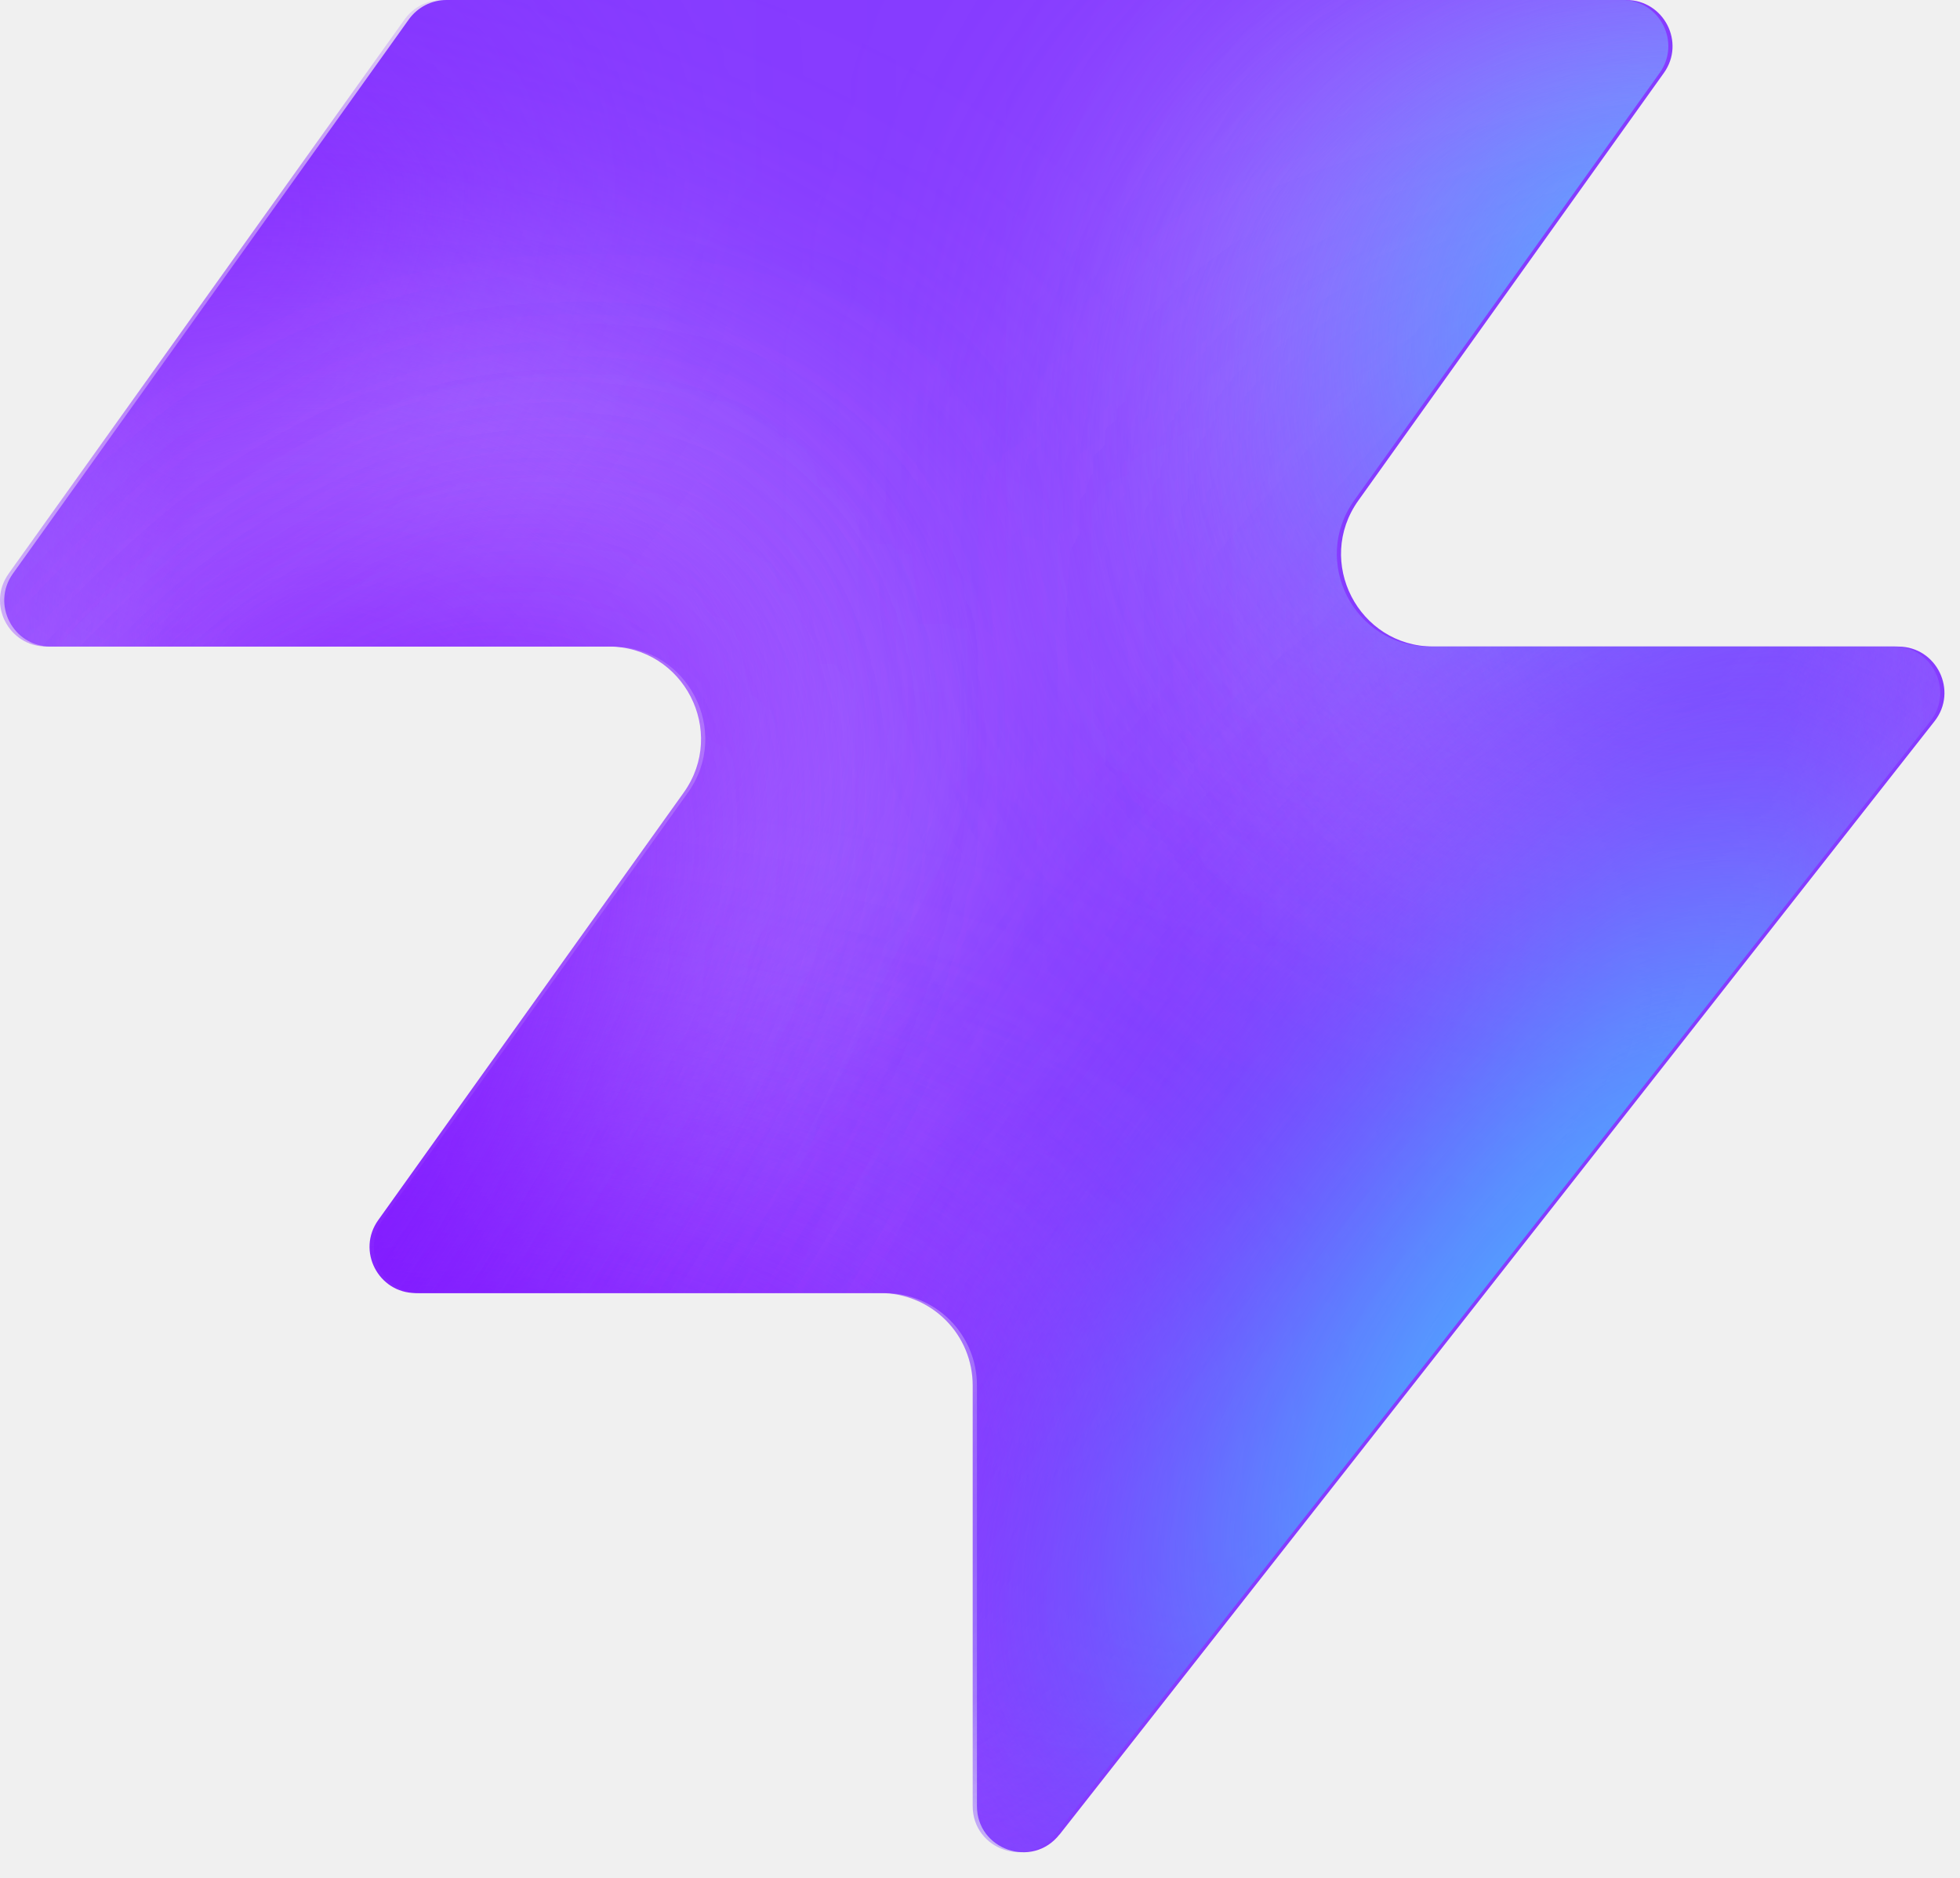
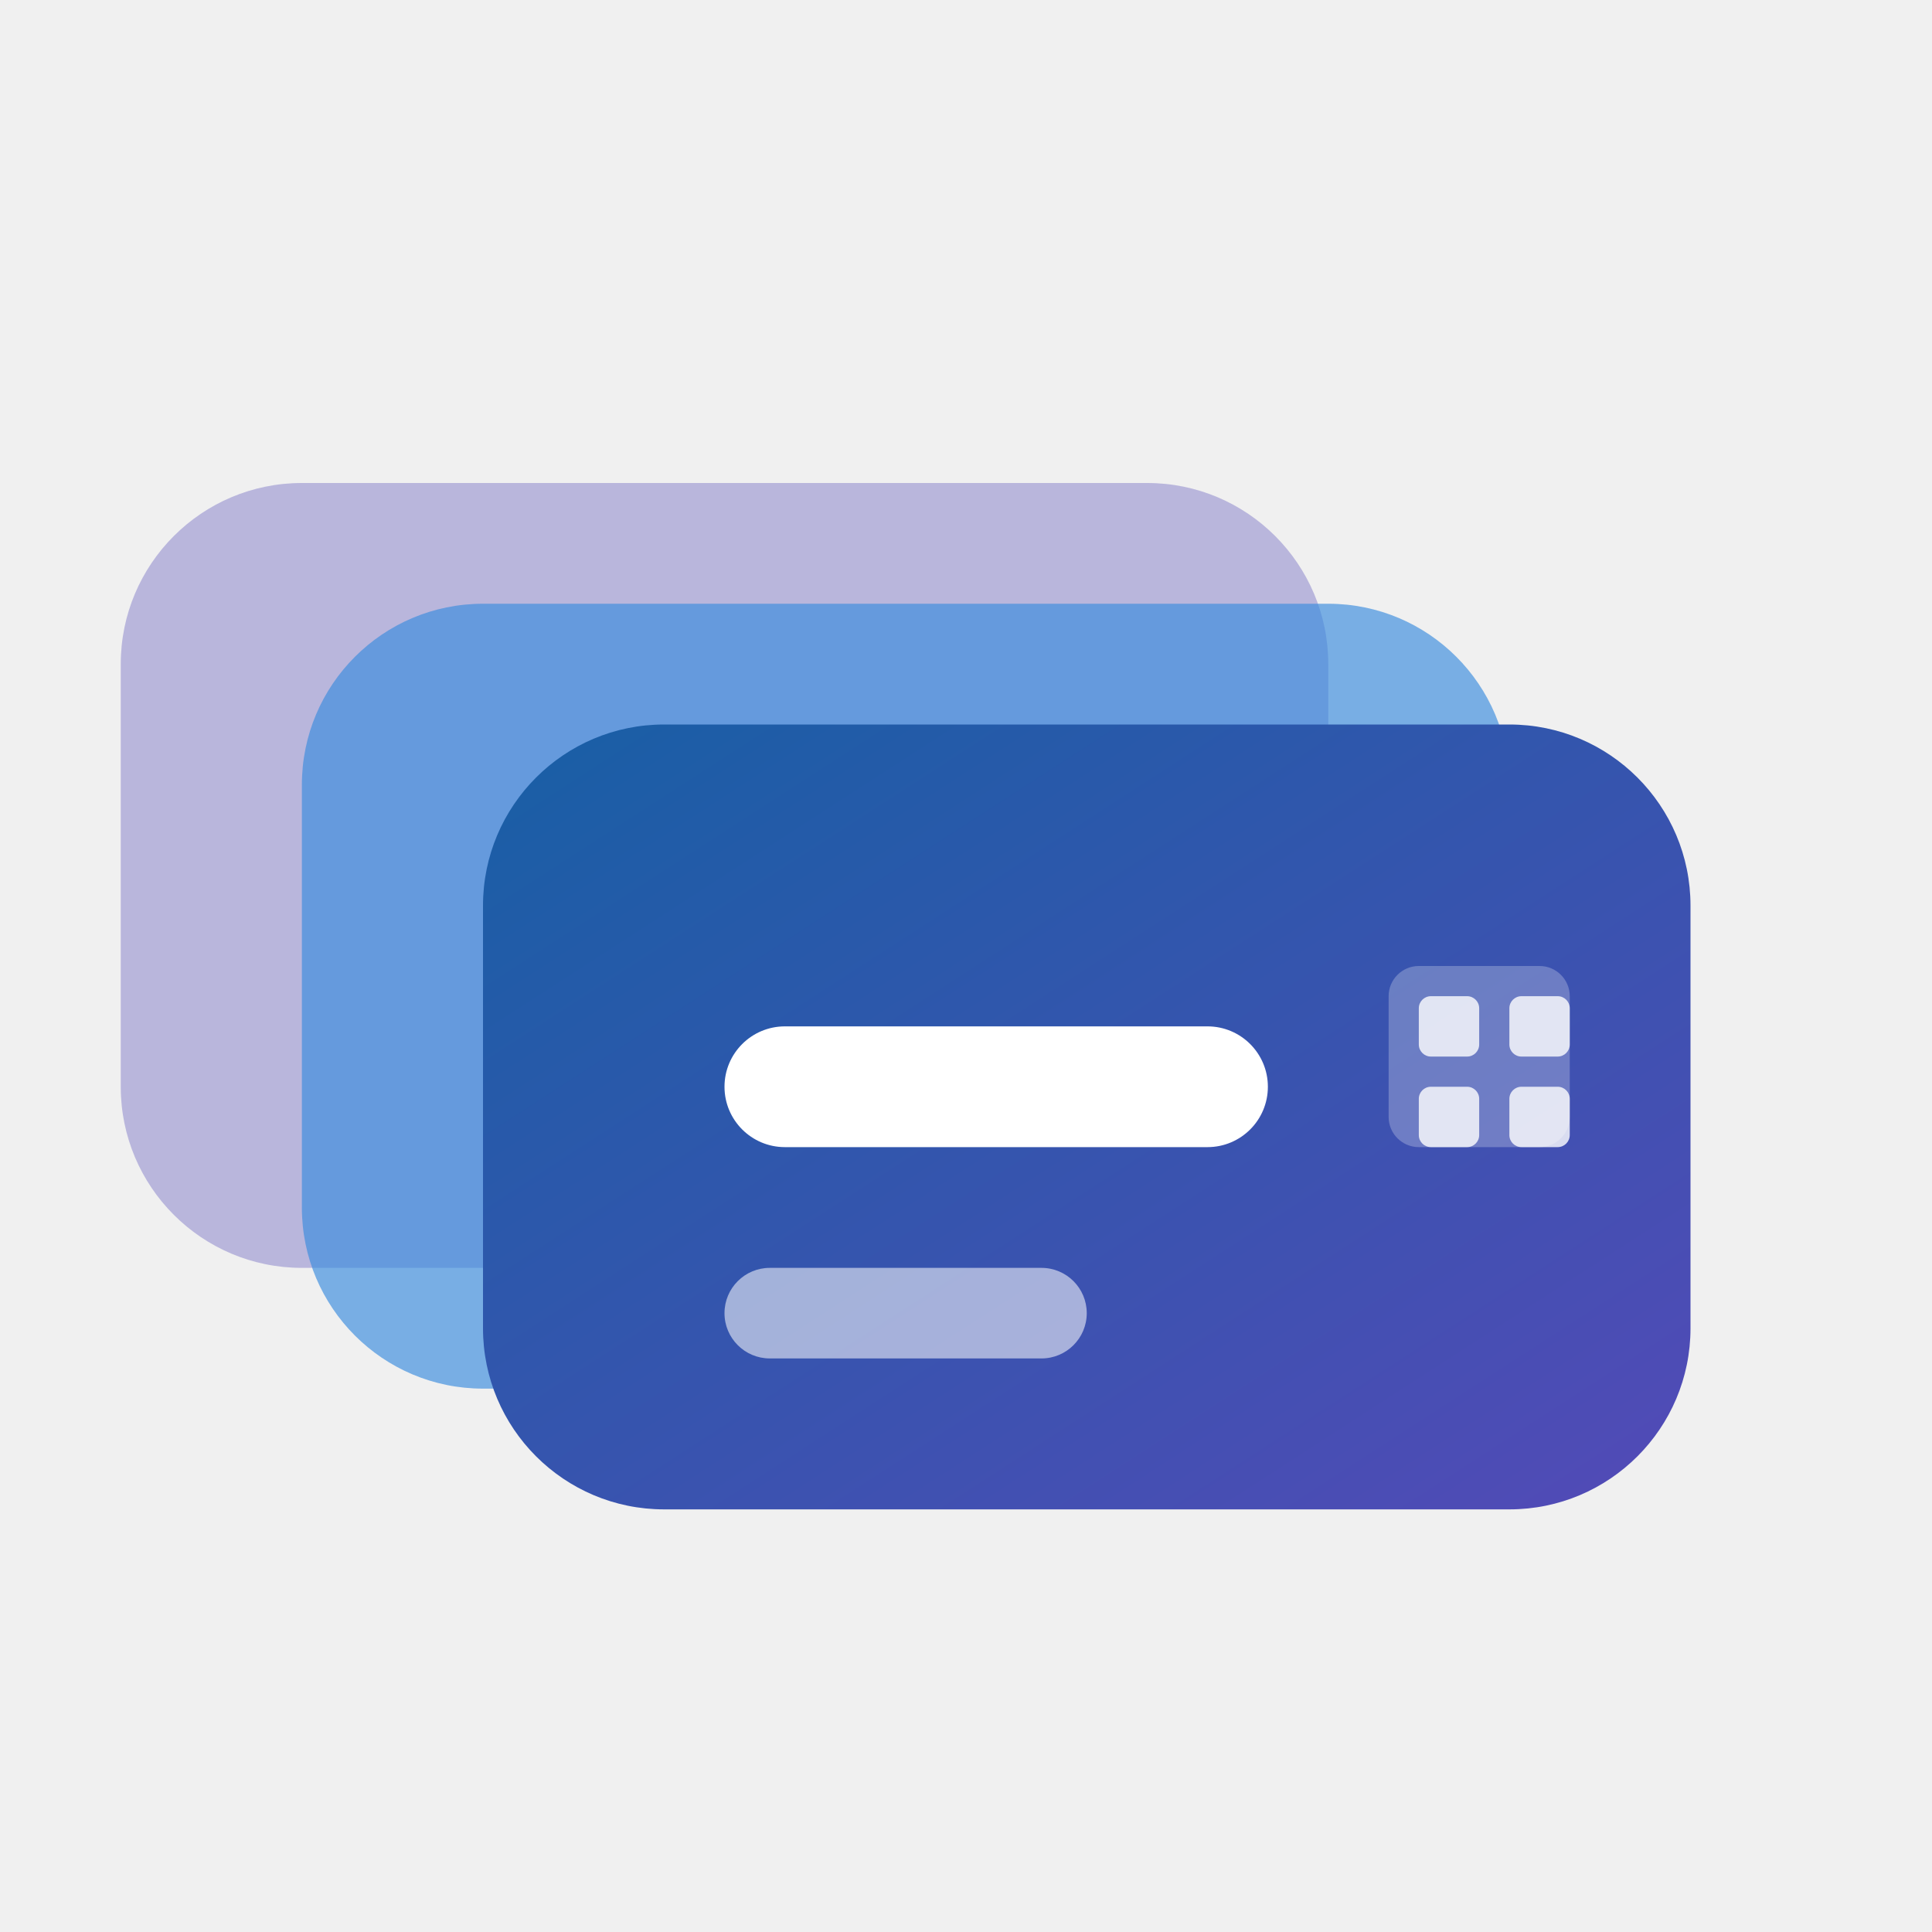
- <svg xmlns="http://www.w3.org/2000/svg" width="48" height="46" fill="none" viewBox="0 0 48 46">
-   <path fill="#863bff" d="M25.946 44.938c-.664.845-2.021.375-2.021-.698V33.937a2.26 2.26 0 0 0-2.262-2.262H10.287c-.92 0-1.456-1.04-.92-1.788l7.48-10.471c1.07-1.497 0-3.578-1.842-3.578H1.237c-.92 0-1.456-1.04-.92-1.788L10.013.474c.214-.297.556-.474.92-.474h28.894c.92 0 1.456 1.04.92 1.788l-7.48 10.471c-1.07 1.498 0 3.579 1.842 3.579h11.377c.943 0 1.473 1.088.89 1.83L25.947 44.94z" style="fill:#863bff;fill:color(display-p3 .525 .23 1);fill-opacity:1" />
-   <mask id="a" width="48" height="46" x="0" y="0" maskUnits="userSpaceOnUse" style="mask-type:alpha">
-     <path fill="#000" d="M25.842 44.938c-.664.844-2.021.375-2.021-.698V33.937a2.26 2.26 0 0 0-2.262-2.262H10.183c-.92 0-1.456-1.04-.92-1.788l7.48-10.471c1.07-1.498 0-3.579-1.842-3.579H1.133c-.92 0-1.456-1.04-.92-1.787L9.91.473c.214-.297.556-.474.92-.474h28.894c.92 0 1.456 1.04.92 1.788l-7.48 10.471c-1.07 1.498 0 3.578 1.842 3.578h11.377c.943 0 1.473 1.088.89 1.832L25.843 44.94z" style="fill:#000;fill-opacity:1" />
-   </mask>
-   <g mask="url(#a)">
-     <g filter="url(#b)">
-       <ellipse cx="5.508" cy="14.704" fill="#ede6ff" rx="5.508" ry="14.704" style="fill:#ede6ff;fill:color(display-p3 .927 .903 1);fill-opacity:1" transform="matrix(.00324 1 1 -.00324 -4.47 31.516)" />
-     </g>
-     <g filter="url(#c)">
-       <ellipse cx="10.399" cy="29.851" fill="#ede6ff" rx="10.399" ry="29.851" style="fill:#ede6ff;fill:color(display-p3 .927 .903 1);fill-opacity:1" transform="matrix(.00324 1 1 -.00324 -39.328 7.883)" />
-     </g>
-     <g filter="url(#d)">
-       <ellipse cx="5.508" cy="30.487" fill="#7e14ff" rx="5.508" ry="30.487" style="fill:#7e14ff;fill:color(display-p3 .492 .077 1);fill-opacity:1" transform="rotate(89.814 -25.913 -14.639)scale(1 -1)" />
-     </g>
-     <g filter="url(#e)">
-       <ellipse cx="5.508" cy="30.599" fill="#7e14ff" rx="5.508" ry="30.599" style="fill:#7e14ff;fill:color(display-p3 .492 .077 1);fill-opacity:1" transform="rotate(89.814 -32.644 -3.334)scale(1 -1)" />
-     </g>
-     <g filter="url(#f)">
-       <ellipse cx="5.508" cy="30.599" fill="#7e14ff" rx="5.508" ry="30.599" style="fill:#7e14ff;fill:color(display-p3 .492 .077 1);fill-opacity:1" transform="matrix(.00324 1 1 -.00324 -34.34 30.47)" />
-     </g>
-     <g filter="url(#g)">
-       <ellipse cx="14.072" cy="22.078" fill="#ede6ff" rx="14.072" ry="22.078" style="fill:#ede6ff;fill:color(display-p3 .927 .903 1);fill-opacity:1" transform="rotate(93.35 24.506 48.493)scale(-1 1)" />
-     </g>
-     <g filter="url(#h)">
-       <ellipse cx="3.47" cy="21.501" fill="#7e14ff" rx="3.47" ry="21.501" style="fill:#7e14ff;fill:color(display-p3 .492 .077 1);fill-opacity:1" transform="rotate(89.009 28.708 47.59)scale(-1 1)" />
-     </g>
-     <g filter="url(#i)">
-       <ellipse cx="3.47" cy="21.501" fill="#7e14ff" rx="3.47" ry="21.501" style="fill:#7e14ff;fill:color(display-p3 .492 .077 1);fill-opacity:1" transform="rotate(89.009 28.708 47.59)scale(-1 1)" />
-     </g>
-     <g filter="url(#j)">
-       <ellipse cx=".387" cy="8.972" fill="#7e14ff" rx="4.407" ry="29.108" style="fill:#7e14ff;fill:color(display-p3 .492 .077 1);fill-opacity:1" transform="rotate(39.51 .387 8.972)" />
-     </g>
-     <g filter="url(#k)">
-       <ellipse cx="47.523" cy="-6.092" fill="#7e14ff" rx="4.407" ry="29.108" style="fill:#7e14ff;fill:color(display-p3 .492 .077 1);fill-opacity:1" transform="rotate(37.892 47.523 -6.092)" />
-     </g>
-     <g filter="url(#l)">
-       <ellipse cx="41.412" cy="6.333" fill="#47bfff" rx="5.971" ry="9.665" style="fill:#47bfff;fill:color(display-p3 .28 .748 1);fill-opacity:1" transform="rotate(37.892 41.412 6.333)" />
-     </g>
-     <g filter="url(#m)">
-       <ellipse cx="-1.879" cy="38.332" fill="#7e14ff" rx="4.407" ry="29.108" style="fill:#7e14ff;fill:color(display-p3 .492 .077 1);fill-opacity:1" transform="rotate(37.892 -1.88 38.332)" />
-     </g>
-     <g filter="url(#n)">
-       <ellipse cx="-1.879" cy="38.332" fill="#7e14ff" rx="4.407" ry="29.108" style="fill:#7e14ff;fill:color(display-p3 .492 .077 1);fill-opacity:1" transform="rotate(37.892 -1.88 38.332)" />
-     </g>
-     <g filter="url(#o)">
-       <ellipse cx="35.651" cy="29.907" fill="#7e14ff" rx="4.407" ry="29.108" style="fill:#7e14ff;fill:color(display-p3 .492 .077 1);fill-opacity:1" transform="rotate(37.892 35.651 29.907)" />
-     </g>
-     <g filter="url(#p)">
-       <ellipse cx="38.418" cy="32.4" fill="#47bfff" rx="5.971" ry="15.297" style="fill:#47bfff;fill:color(display-p3 .28 .748 1);fill-opacity:1" transform="rotate(37.892 38.418 32.4)" />
-     </g>
-   </g>
+ <svg xmlns="http://www.w3.org/2000/svg" viewBox="0 0 32 32">
  <defs>
-     <filter id="b" width="60.045" height="41.654" x="-19.77" y="16.149" color-interpolation-filters="sRGB" filterUnits="userSpaceOnUse">
-       <feFlood flood-opacity="0" result="BackgroundImageFix" />
-       <feBlend in="SourceGraphic" in2="BackgroundImageFix" result="shape" />
-       <feGaussianBlur result="effect1_foregroundBlur_2002_17158" stdDeviation="7.659" />
-     </filter>
-     <filter id="c" width="90.34" height="51.437" x="-54.613" y="-7.533" color-interpolation-filters="sRGB" filterUnits="userSpaceOnUse">
-       <feFlood flood-opacity="0" result="BackgroundImageFix" />
-       <feBlend in="SourceGraphic" in2="BackgroundImageFix" result="shape" />
-       <feGaussianBlur result="effect1_foregroundBlur_2002_17158" stdDeviation="7.659" />
-     </filter>
-     <filter id="d" width="79.355" height="29.4" x="-49.64" y="2.03" color-interpolation-filters="sRGB" filterUnits="userSpaceOnUse">
-       <feFlood flood-opacity="0" result="BackgroundImageFix" />
-       <feBlend in="SourceGraphic" in2="BackgroundImageFix" result="shape" />
-       <feGaussianBlur result="effect1_foregroundBlur_2002_17158" stdDeviation="4.596" />
-     </filter>
-     <filter id="e" width="79.579" height="29.4" x="-45.045" y="20.029" color-interpolation-filters="sRGB" filterUnits="userSpaceOnUse">
-       <feFlood flood-opacity="0" result="BackgroundImageFix" />
-       <feBlend in="SourceGraphic" in2="BackgroundImageFix" result="shape" />
-       <feGaussianBlur result="effect1_foregroundBlur_2002_17158" stdDeviation="4.596" />
-     </filter>
-     <filter id="f" width="79.579" height="29.4" x="-43.513" y="21.178" color-interpolation-filters="sRGB" filterUnits="userSpaceOnUse">
-       <feFlood flood-opacity="0" result="BackgroundImageFix" />
-       <feBlend in="SourceGraphic" in2="BackgroundImageFix" result="shape" />
-       <feGaussianBlur result="effect1_foregroundBlur_2002_17158" stdDeviation="4.596" />
-     </filter>
-     <filter id="g" width="74.749" height="58.852" x="15.756" y="-17.901" color-interpolation-filters="sRGB" filterUnits="userSpaceOnUse">
-       <feFlood flood-opacity="0" result="BackgroundImageFix" />
-       <feBlend in="SourceGraphic" in2="BackgroundImageFix" result="shape" />
-       <feGaussianBlur result="effect1_foregroundBlur_2002_17158" stdDeviation="7.659" />
-     </filter>
-     <filter id="h" width="61.377" height="25.362" x="23.548" y="2.284" color-interpolation-filters="sRGB" filterUnits="userSpaceOnUse">
-       <feFlood flood-opacity="0" result="BackgroundImageFix" />
-       <feBlend in="SourceGraphic" in2="BackgroundImageFix" result="shape" />
-       <feGaussianBlur result="effect1_foregroundBlur_2002_17158" stdDeviation="4.596" />
-     </filter>
-     <filter id="i" width="61.377" height="25.362" x="23.548" y="2.284" color-interpolation-filters="sRGB" filterUnits="userSpaceOnUse">
-       <feFlood flood-opacity="0" result="BackgroundImageFix" />
-       <feBlend in="SourceGraphic" in2="BackgroundImageFix" result="shape" />
-       <feGaussianBlur result="effect1_foregroundBlur_2002_17158" stdDeviation="4.596" />
-     </filter>
-     <filter id="j" width="56.045" height="63.649" x="-27.636" y="-22.853" color-interpolation-filters="sRGB" filterUnits="userSpaceOnUse">
-       <feFlood flood-opacity="0" result="BackgroundImageFix" />
-       <feBlend in="SourceGraphic" in2="BackgroundImageFix" result="shape" />
-       <feGaussianBlur result="effect1_foregroundBlur_2002_17158" stdDeviation="4.596" />
-     </filter>
-     <filter id="k" width="54.814" height="64.646" x="20.116" y="-38.415" color-interpolation-filters="sRGB" filterUnits="userSpaceOnUse">
-       <feFlood flood-opacity="0" result="BackgroundImageFix" />
-       <feBlend in="SourceGraphic" in2="BackgroundImageFix" result="shape" />
-       <feGaussianBlur result="effect1_foregroundBlur_2002_17158" stdDeviation="4.596" />
-     </filter>
-     <filter id="l" width="33.541" height="35.313" x="24.641" y="-11.323" color-interpolation-filters="sRGB" filterUnits="userSpaceOnUse">
-       <feFlood flood-opacity="0" result="BackgroundImageFix" />
-       <feBlend in="SourceGraphic" in2="BackgroundImageFix" result="shape" />
-       <feGaussianBlur result="effect1_foregroundBlur_2002_17158" stdDeviation="4.596" />
-     </filter>
-     <filter id="m" width="54.814" height="64.646" x="-29.286" y="6.009" color-interpolation-filters="sRGB" filterUnits="userSpaceOnUse">
-       <feFlood flood-opacity="0" result="BackgroundImageFix" />
-       <feBlend in="SourceGraphic" in2="BackgroundImageFix" result="shape" />
-       <feGaussianBlur result="effect1_foregroundBlur_2002_17158" stdDeviation="4.596" />
-     </filter>
-     <filter id="n" width="54.814" height="64.646" x="-29.286" y="6.009" color-interpolation-filters="sRGB" filterUnits="userSpaceOnUse">
-       <feFlood flood-opacity="0" result="BackgroundImageFix" />
-       <feBlend in="SourceGraphic" in2="BackgroundImageFix" result="shape" />
-       <feGaussianBlur result="effect1_foregroundBlur_2002_17158" stdDeviation="4.596" />
-     </filter>
-     <filter id="o" width="54.814" height="64.646" x="8.244" y="-2.416" color-interpolation-filters="sRGB" filterUnits="userSpaceOnUse">
-       <feFlood flood-opacity="0" result="BackgroundImageFix" />
-       <feBlend in="SourceGraphic" in2="BackgroundImageFix" result="shape" />
-       <feGaussianBlur result="effect1_foregroundBlur_2002_17158" stdDeviation="4.596" />
-     </filter>
-     <filter id="p" width="39.409" height="43.623" x="18.713" y="10.588" color-interpolation-filters="sRGB" filterUnits="userSpaceOnUse">
-       <feFlood flood-opacity="0" result="BackgroundImageFix" />
-       <feBlend in="SourceGraphic" in2="BackgroundImageFix" result="shape" />
-       <feGaussianBlur result="effect1_foregroundBlur_2002_17158" stdDeviation="4.596" />
-     </filter>
+     <linearGradient id="g" x1="0%" y1="0%" x2="100%" y2="100%">
+       <stop offset="0%" stop-color="#185FA5" />
+       <stop offset="100%" stop-color="#534AB7" />
+     </linearGradient>
  </defs>
+   <rect x="2" y="8" width="20" height="13" rx="3" fill="#534AB7" opacity="0.35" />
+   <rect x="5" y="10" width="20" height="13" rx="3" fill="#378ADD" opacity="0.65" />
+   <rect x="8" y="12" width="20" height="13" rx="3" fill="url(#g)" />
+   <rect x="12" y="17" width="9" height="2" rx="1" fill="white" />
+   <rect x="12" y="21" width="6" height="1.5" rx="0.75" fill="rgba(255,255,255,0.55)" />
+   <rect x="23" y="16" width="3" height="3" rx="0.5" fill="rgba(255,255,255,0.25)" />
+   <rect x="23.5" y="16.5" width="1" height="1" rx="0.2" fill="white" opacity="0.8" />
+   <rect x="25" y="16.5" width="1" height="1" rx="0.2" fill="white" opacity="0.8" />
+   <rect x="23.5" y="18" width="1" height="1" rx="0.2" fill="white" opacity="0.8" />
+   <rect x="25" y="18" width="1" height="1" rx="0.2" fill="white" opacity="0.8" />
</svg>
